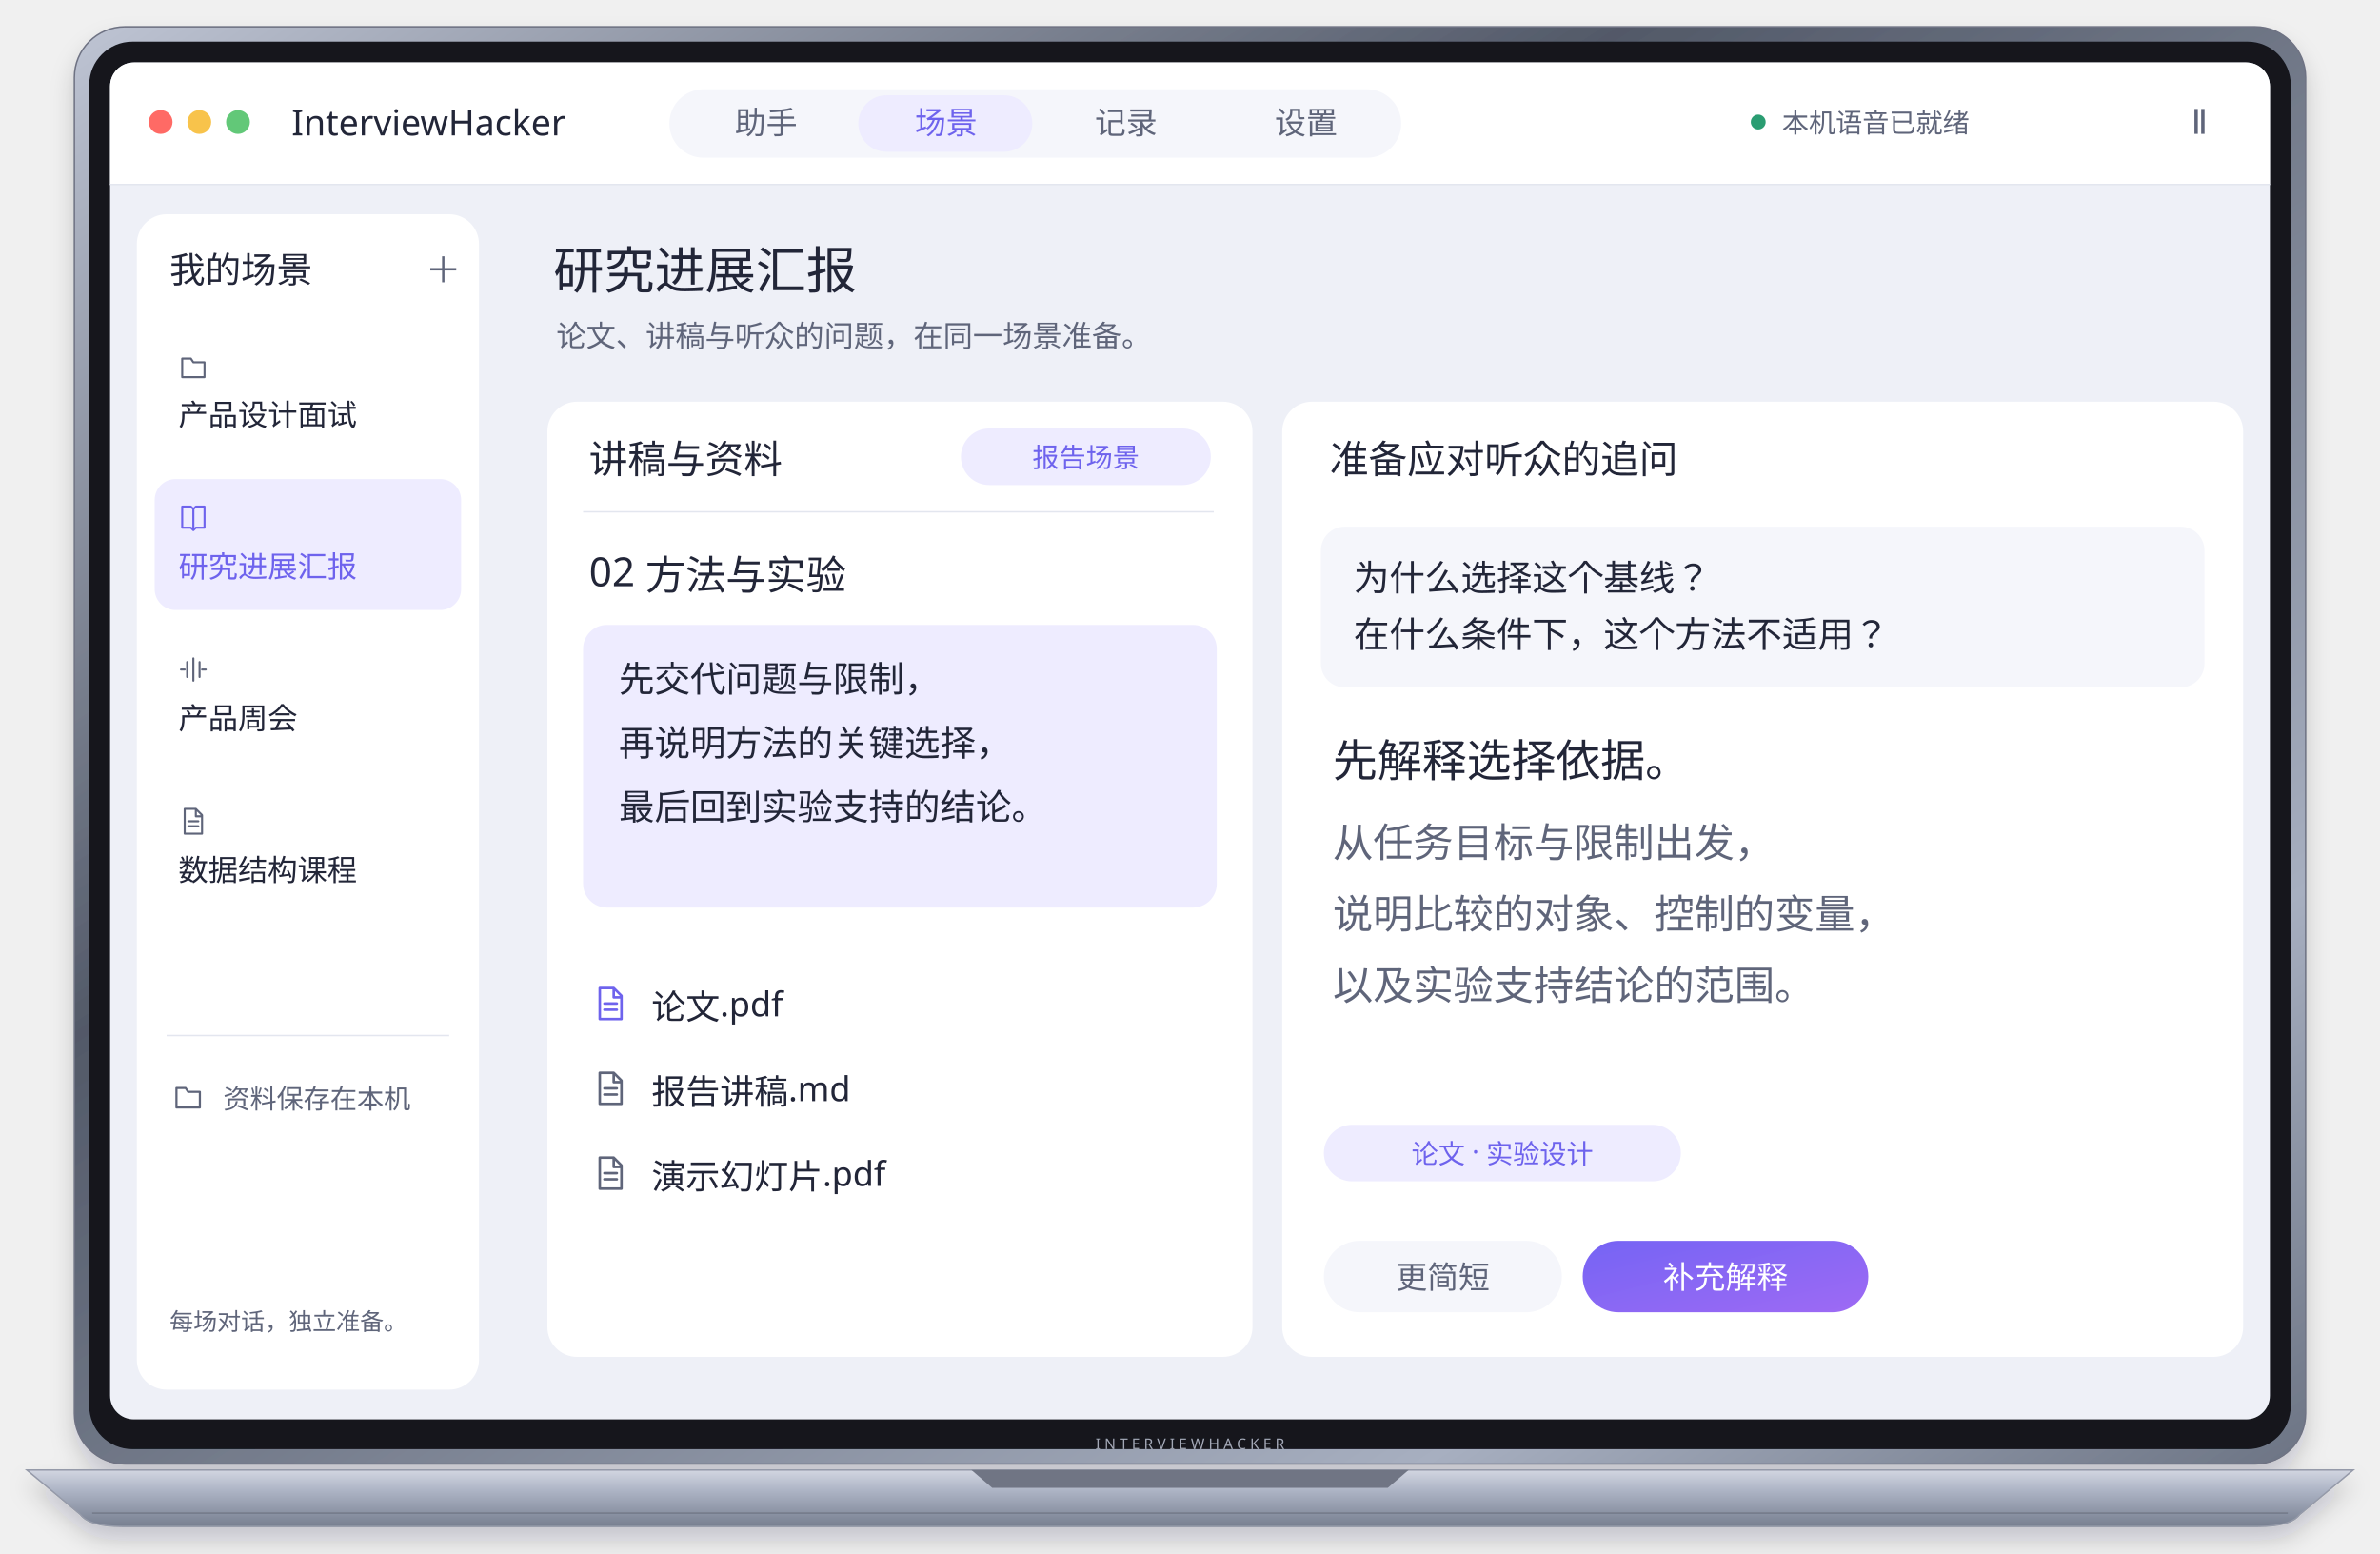
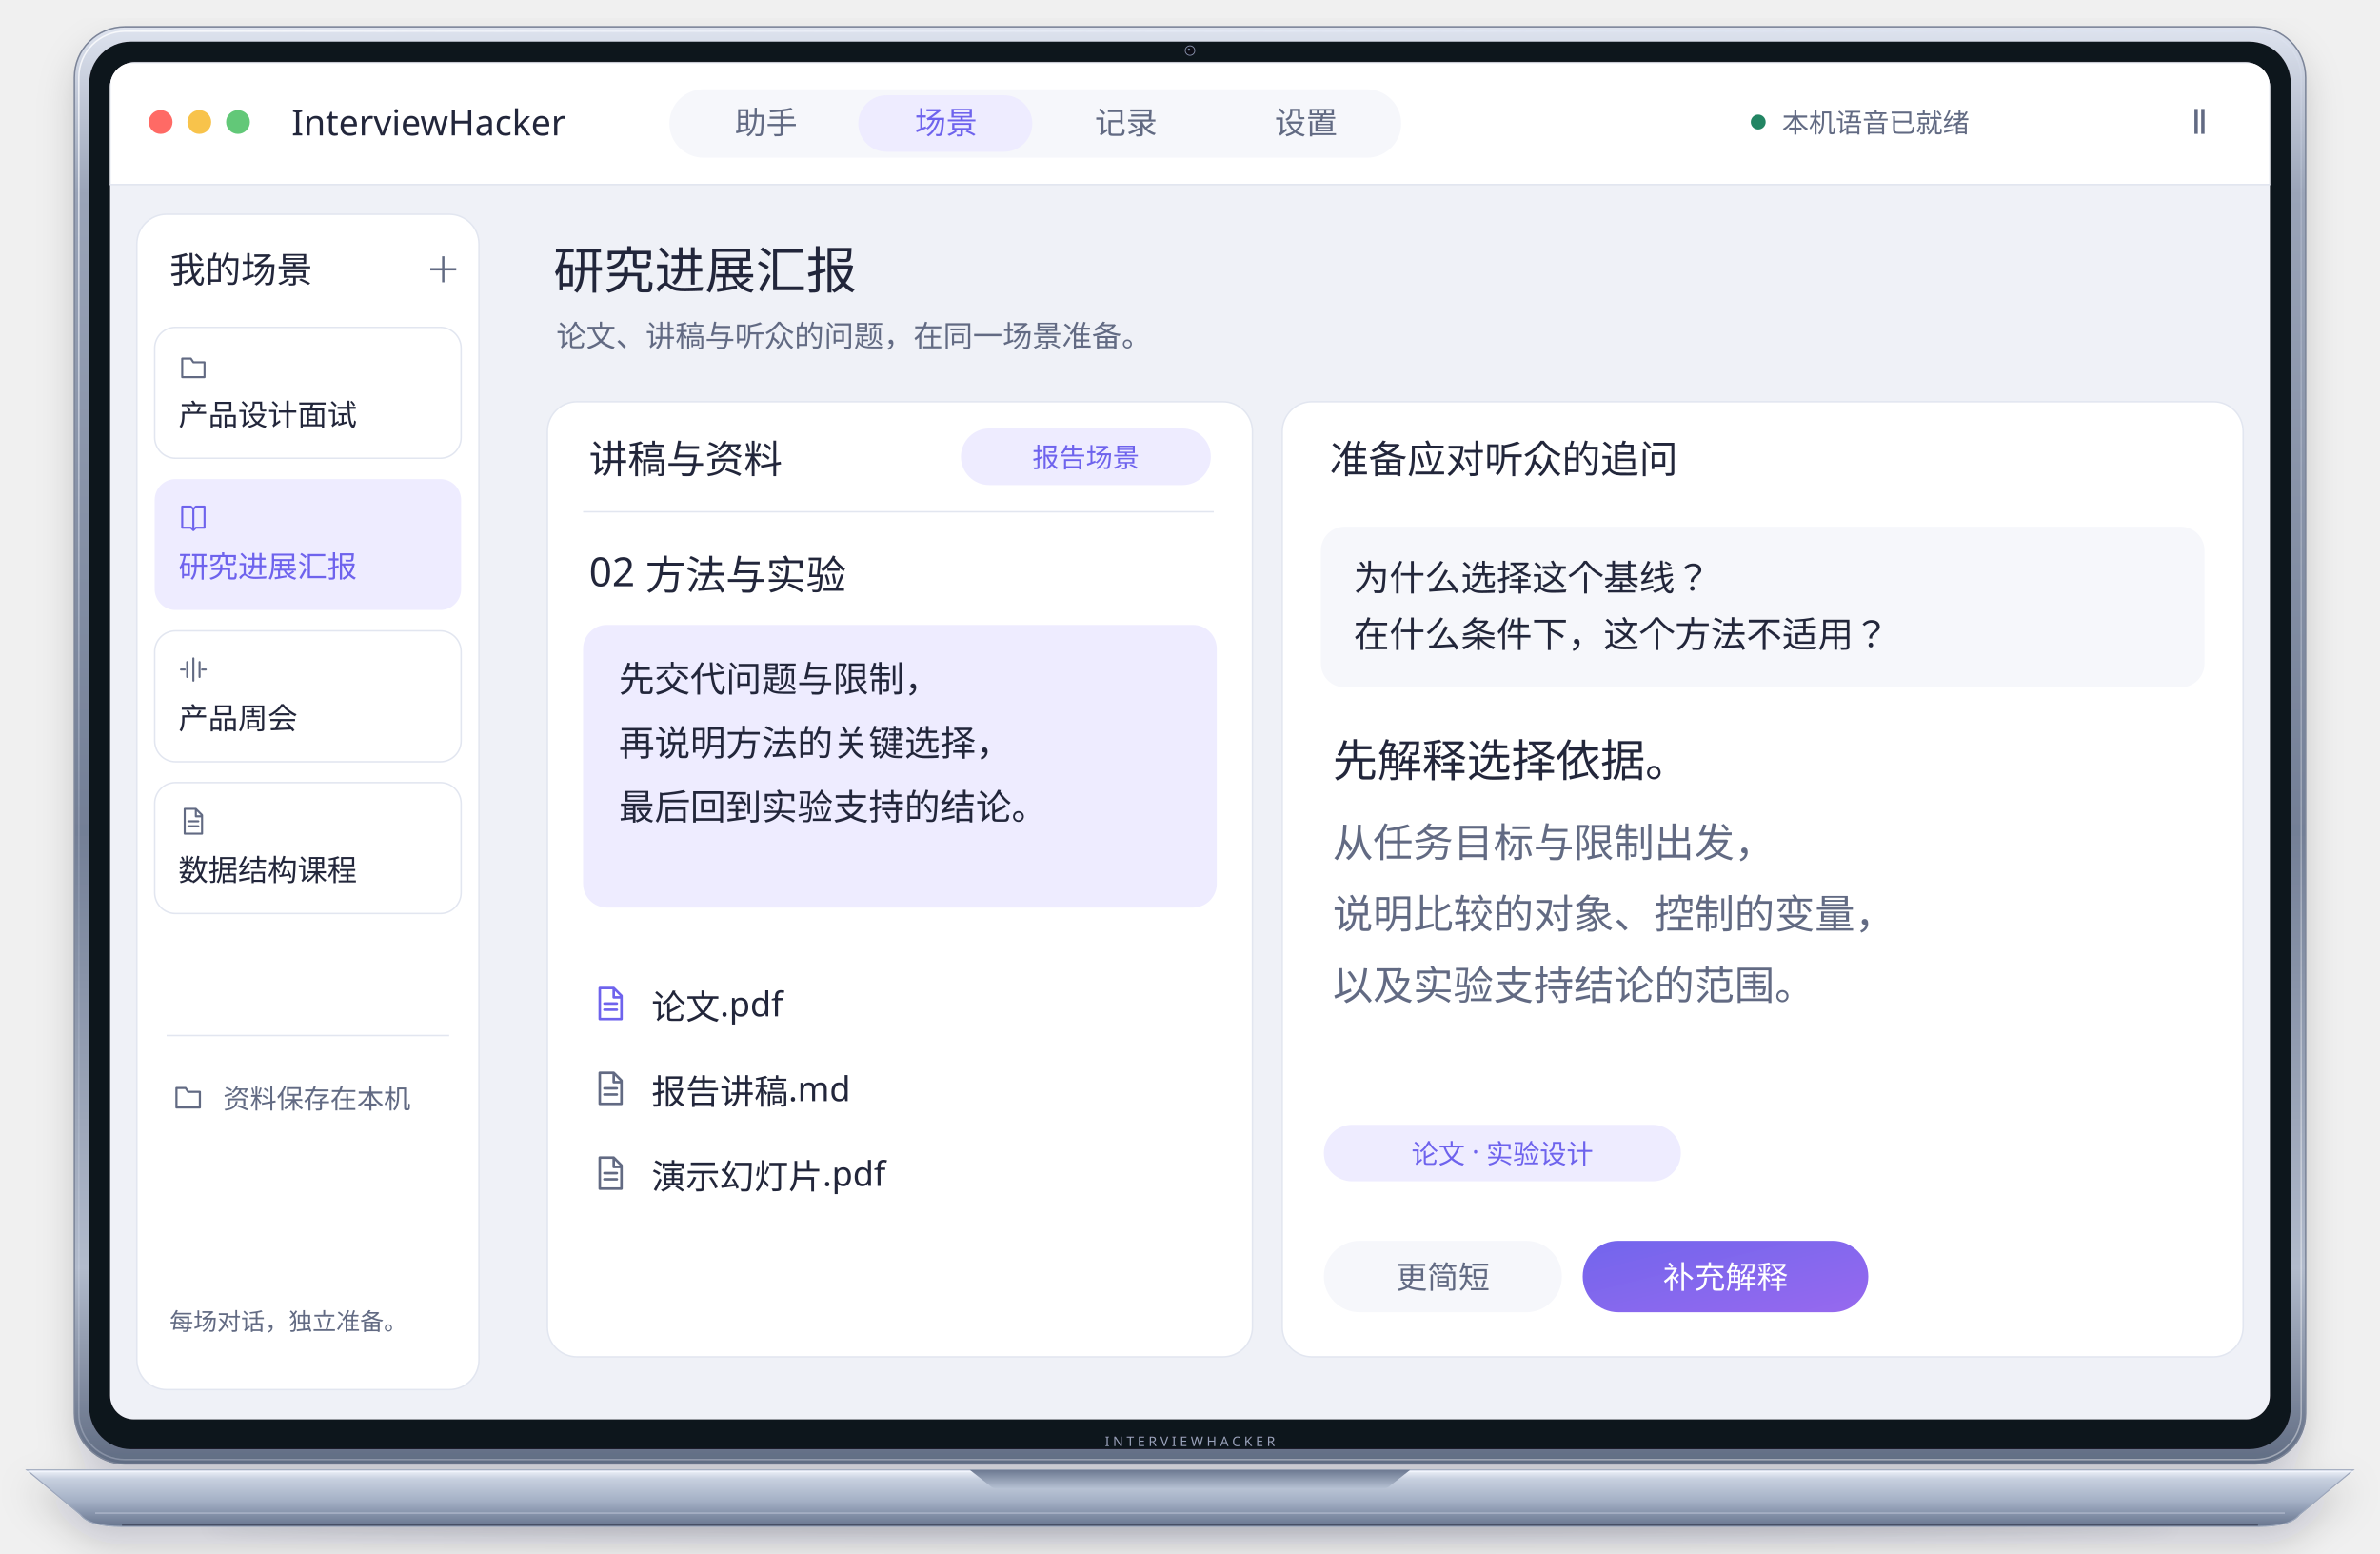
<svg xmlns="http://www.w3.org/2000/svg" width="1600" height="1044" viewBox="0 0 1600 1044" fill="none">
  <defs>
    <linearGradient id="accent" x1="0" y1="0" x2="1" y2="1">
-       <stop stop-color="#7564f4" />
-       <stop offset="1" stop-color="#9e6af4" />
+       <stop stop-color="#7265ed" />
+       <stop offset="1" stop-color="#9769ee" />
    </linearGradient>
-     <linearGradient id="metal" x1="0" y1="0" x2="1" y2="1">
-       <stop stop-color="#bfc5d4" />
-       <stop offset=".35" stop-color="#525968" />
-       <stop offset=".8" stop-color="#a7afc0" />
-       <stop offset="1" stop-color="#6b7383" />
+     <linearGradient id="metal" x1="0" y1="0" x2="0" y2="1">
+       <stop stop-color="#e1e6f1" />
+       <stop offset=".12" stop-color="#9aa4b8" />
+       <stop offset=".56" stop-color="#737f96" />
+       <stop offset=".86" stop-color="#b2bbcc" />
+       <stop offset="1" stop-color="#5d6980" />
+     </linearGradient>
+     <linearGradient id="rim-light" x1="0" y1="0" x2=".7" y2="1">
+       <stop stop-color="#fff" stop-opacity=".8" />
+       <stop offset=".42" stop-color="#e0e8fb" stop-opacity=".14" />
+       <stop offset="1" stop-color="#fff" stop-opacity=".4" />
    </linearGradient>
    <linearGradient id="base" x1="0" y1="0" x2="0" y2="1">
-       <stop stop-color="#d2d6e1" />
-       <stop offset=".35" stop-color="#aeb5c6" />
-       <stop offset="1" stop-color="#777f90" />
+       <stop stop-color="#f0f3fa" />
+       <stop offset=".16" stop-color="#c7d0df" />
+       <stop offset=".55" stop-color="#a4b0c5" />
+       <stop offset="1" stop-color="#67758f" />
+     </linearGradient>
+     <linearGradient id="notch" x1="0" y1="0" x2="0" y2="1">
+       <stop stop-color="#6c7991" />
+       <stop offset="1" stop-color="#b8c3d5" />
    </linearGradient>
    <clipPath id="display">
      <rect x="74" y="42" width="1452" height="912" rx="16" />
    </clipPath>
-     <filter id="device-shadow" x="-10%" y="-10%" width="120%" height="135%">
-       <feDropShadow dx="0" dy="9" stdDeviation="8" flood-color="#0e1427" flood-opacity=".18" />
+     <filter id="device-shadow" x="-8%" y="-6%" width="116%" height="126%">
+       <feDropShadow dx="0" dy="12" stdDeviation="12" flood-color="#0d1426" flood-opacity=".17" />
+     </filter>
+     <filter id="contact-shadow" x="-10%" y="-100%" width="120%" height="300%">
+       <feGaussianBlur stdDeviation="6" />
    </filter>
    <filter id="card-shadow" x="-20%" y="-20%" width="140%" height="160%">
-       <feDropShadow dx="0" dy="22" stdDeviation="22" flood-color="#0e1427" flood-opacity=".18" />
+       <feDropShadow dx="0" dy="15" stdDeviation="17" flood-color="#0d1426" flood-opacity=".16" />
    </filter>
    <filter id="phone-shadow" x="-20%" y="-10%" width="140%" height="130%">
-       <feDropShadow dx="0" dy="12" stdDeviation="10" flood-color="#0e1427" flood-opacity=".2" />
+       <feDropShadow dx="0" dy="12" stdDeviation="10" flood-color="#0d1426" flood-opacity=".18" />
    </filter>
  </defs>
  <g font-family="'HarmonyOS Sans SC','PingFang SC','Microsoft YaHei',sans-serif" text-rendering="geometricPrecision">
+     <ellipse cx="800" cy="1026" rx="660" ry="6" fill="#101626" opacity=".16" filter="url(#contact-shadow)" />
    <g filter="url(#device-shadow)">
-       <rect x="50" y="18" width="1500" height="966" rx="34" fill="url(#metal)" stroke="#6e7283" />
-       <rect x="60" y="28" width="1480" height="946" rx="29" fill="#12141b" stroke="none" />
+       <rect x="50" y="18" width="1500" height="966" rx="34" fill="url(#metal)" stroke="#7b8498" />
+       <rect x="53" y="21" width="1494" height="960" rx="31" fill="none" stroke="url(#rim-light)" />
+       <rect x="60" y="28" width="1480" height="946" rx="28" fill="#10131b" stroke="none" />
+       <path d="M87 42H1513" stroke="#bfc8db" stroke-opacity=".25" />
+       <circle cx="800" cy="34" r="3.2" fill="#090d15" stroke="#8491aa" stroke-width=".6" />
+       <circle cx="799.3" cy="33.3" r=".8" fill="#7186a5" />
      <g clip-path="url(#display)">
-         <rect x="74" y="42" width="1452" height="912" rx="16" fill="#eef0f7" stroke="none" />
-         <rect x="74" y="42" width="1452" height="82" rx="0" fill="#ffffff" stroke="none" />
-         <path d="M74 124H1526" stroke="#e3e6ef" />
+         <rect x="74" y="42" width="1452" height="912" rx="16" fill="#eff1f7" stroke="none" />
+         <rect x="74" y="42" width="1452" height="82" rx="0" fill="#ffffff" stroke="#e2e6f0" />
+         <path d="M74 124H1526" stroke="#e2e6f0" />
        <circle cx="108" cy="82" r="8" fill="#ff6a65" />
        <circle cx="134" cy="82" r="8" fill="#f8c34b" />
        <circle cx="160" cy="82" r="8" fill="#62c878" />
-         <text x="196" y="91" font-size="24" font-weight="500" fill="#222538">InterviewHacker</text>
-         <rect x="450" y="60" width="492" height="46" rx="23" fill="#f5f6fb" stroke="none" />
-         <text x="515" y="90" font-size="21" font-weight="500" fill="#5f657a" text-anchor="middle">助手</text>
+         <text x="196" y="91" font-size="24" font-weight="500" fill="#24283b">InterviewHacker</text>
+         <rect x="450" y="60" width="492" height="46" rx="23" fill="#f6f7fb" stroke="none" />
+         <text x="515" y="90" font-size="21" font-weight="500" fill="#626b83" text-anchor="middle">助手</text>
        <rect x="577" y="64" width="117" height="38" rx="19" fill="#eeecff" stroke="none" />
        <text x="636" y="90" font-size="21" font-weight="500" fill="#6e63ed" text-anchor="middle">场景</text>
-         <text x="757" y="90" font-size="21" font-weight="500" fill="#5f657a" text-anchor="middle">记录</text>
-         <text x="878" y="90" font-size="21" font-weight="500" fill="#5f657a" text-anchor="middle">设置</text>
-         <circle cx="1182" cy="82" r="5" fill="#2b9d72" />
-         <text x="1198" y="89" font-size="18" font-weight="400" fill="#5f657a">本机语音已就绪</text>
-         <text x="1473" y="90" font-size="23" font-weight="400" fill="#5f657a">Ⅱ</text>
-         <rect x="92" y="144" width="230" height="790" rx="20" fill="#ffffff" stroke="none" />
-         <text x="114" y="190" font-size="24" font-weight="500" fill="#222538">我的场景</text>
-         <text x="286" y="190" font-size="24" font-weight="400" fill="#5f657a">＋</text>
-         <rect x="104" y="220" width="206" height="88" rx="14" fill="#ffffff" stroke="none" />
-         <g transform="translate(120 236) scale(0.8333333)" fill="none" stroke="#5f657a" stroke-width="1.65" stroke-linecap="round" stroke-linejoin="round">
+         <text x="757" y="90" font-size="21" font-weight="500" fill="#626b83" text-anchor="middle">记录</text>
+         <text x="878" y="90" font-size="21" font-weight="500" fill="#626b83" text-anchor="middle">设置</text>
+         <circle cx="1182" cy="82" r="5" fill="#248563" />
+         <text x="1198" y="89" font-size="18" font-weight="400" fill="#626b83">本机语音已就绪</text>
+         <text x="1473" y="90" font-size="23" font-weight="400" fill="#626b83">Ⅱ</text>
+         <rect x="92" y="144" width="230" height="790" rx="20" fill="#ffffff" stroke="#e2e6f0" />
+         <text x="114" y="190" font-size="24" font-weight="500" fill="#24283b">我的场景</text>
+         <text x="286" y="190" font-size="24" font-weight="400" fill="#626b83">＋</text>
+         <rect x="104" y="220" width="206" height="88" rx="14" fill="#ffffff" stroke="#e2e6f0" />
+         <g transform="translate(120 236) scale(0.8333333)" fill="none" stroke="#626b83" stroke-width="1.65" stroke-linecap="round" stroke-linejoin="round">
          <path d="M3 6h7l2 3h9v12H3z" />
        </g>
-         <text x="120" y="286" font-size="20" font-weight="400" fill="#222538">产品设计面试</text>
+         <text x="120" y="286" font-size="20" font-weight="400" fill="#24283b">产品设计面试</text>
        <rect x="104" y="322" width="206" height="88" rx="14" fill="#eeecff" stroke="none" />
        <g transform="translate(120 338) scale(0.8333333)" fill="none" stroke="#6e63ed" stroke-width="1.65" stroke-linecap="round" stroke-linejoin="round">
          <path d="M3 3h7l2 2 2-2h7v17h-7l-2 2-2-2H3zM12 5v17" />
        </g>
        <text x="120" y="388" font-size="20" font-weight="500" fill="#6e63ed">研究进展汇报</text>
-         <rect x="104" y="424" width="206" height="88" rx="14" fill="#ffffff" stroke="none" />
-         <g transform="translate(120 440) scale(0.8333333)" fill="none" stroke="#5f657a" stroke-width="1.65" stroke-linecap="round" stroke-linejoin="round">
+         <rect x="104" y="424" width="206" height="88" rx="14" fill="#ffffff" stroke="#e2e6f0" />
+         <g transform="translate(120 440) scale(0.8333333)" fill="none" stroke="#626b83" stroke-width="1.65" stroke-linecap="round" stroke-linejoin="round">
          <path d="M2 12h3m2-6v12m5-15v18m5-15v12m2-6h3" />
        </g>
-         <text x="120" y="490" font-size="20" font-weight="400" fill="#222538">产品周会</text>
-         <rect x="104" y="526" width="206" height="88" rx="14" fill="#ffffff" stroke="none" />
-         <g transform="translate(120 542) scale(0.8333333)" fill="none" stroke="#5f657a" stroke-width="1.65" stroke-linecap="round" stroke-linejoin="round">
+         <text x="120" y="490" font-size="20" font-weight="400" fill="#24283b">产品周会</text>
+         <rect x="104" y="526" width="206" height="88" rx="14" fill="#ffffff" stroke="#e2e6f0" />
+         <g transform="translate(120 542) scale(0.8333333)" fill="none" stroke="#626b83" stroke-width="1.65" stroke-linecap="round" stroke-linejoin="round">
          <path d="M5 2h9l5 5v15H5zM14 2v6h5M8 12h8M8 16h8" />
        </g>
-         <text x="120" y="592" font-size="20" font-weight="400" fill="#222538">数据结构课程</text>
-         <path d="M112 696H302" stroke="#e3e6ef" />
-         <g transform="translate(116 726) scale(0.875)" fill="none" stroke="#5f657a" stroke-width="1.65" stroke-linecap="round" stroke-linejoin="round">
+         <text x="120" y="592" font-size="20" font-weight="400" fill="#24283b">数据结构课程</text>
+         <path d="M112 696H302" stroke="#e2e6f0" />
+         <g transform="translate(116 726) scale(0.875)" fill="none" stroke="#626b83" stroke-width="1.65" stroke-linecap="round" stroke-linejoin="round">
          <path d="M3 6h7l2 3h9v12H3z" />
        </g>
-         <text x="150" y="745" font-size="18" font-weight="400" fill="#5f657a">资料保存在本机</text>
-         <text x="114" y="894" font-size="16" font-weight="400" fill="#5f657a">每场对话，独立准备。</text>
-         <text x="372" y="194" font-size="34" font-weight="500" fill="#222538">研究进展汇报</text>
-         <text x="374" y="233" font-size="20" font-weight="400" fill="#5f657a">论文、讲稿与听众的问题，在同一场景准备。</text>
-         <rect x="368" y="270" width="474" height="642" rx="20" fill="#ffffff" stroke="none" />
-         <rect x="862" y="270" width="646" height="642" rx="20" fill="#ffffff" stroke="none" />
-         <text x="396" y="318" font-size="26" font-weight="500" fill="#222538">讲稿与资料</text>
+         <text x="150" y="745" font-size="18" font-weight="400" fill="#626b83">资料保存在本机</text>
+         <text x="114" y="894" font-size="16" font-weight="400" fill="#626b83">每场对话，独立准备。</text>
+         <text x="372" y="194" font-size="34" font-weight="500" fill="#24283b">研究进展汇报</text>
+         <text x="374" y="233" font-size="20" font-weight="400" fill="#626b83">论文、讲稿与听众的问题，在同一场景准备。</text>
+         <rect x="368" y="270" width="474" height="642" rx="20" fill="#ffffff" stroke="#e2e6f0" />
+         <rect x="862" y="270" width="646" height="642" rx="20" fill="#ffffff" stroke="#e2e6f0" />
+         <text x="396" y="318" font-size="26" font-weight="500" fill="#24283b">讲稿与资料</text>
        <rect x="646" y="288" width="168" height="38" rx="19" fill="#eeecff" stroke="none" />
        <text x="730" y="314" font-size="18" font-weight="500" fill="#6e63ed" text-anchor="middle">报告场景</text>
-         <path d="M392 344H816" stroke="#e3e6ef" />
-         <text x="396" y="394" font-size="27" font-weight="500" fill="#222538">02  方法与实验</text>
+         <path d="M392 344H816" stroke="#e2e6f0" />
+         <text x="396" y="394" font-size="27" font-weight="500" fill="#24283b">02  方法与实验</text>
        <rect x="392" y="420" width="426" height="190" rx="16" fill="#eeecff" stroke="none" />
-         <text x="416" y="465" font-size="24" font-weight="400" fill="#222538">先交代问题与限制，</text>
-         <text x="416" y="508" font-size="24" font-weight="400" fill="#222538">再说明方法的关键选择，</text>
-         <text x="416" y="551" font-size="24" font-weight="400" fill="#222538">最后回到实验支持的结论。</text>
+         <text x="416" y="465" font-size="24" font-weight="400" fill="#24283b">先交代问题与限制，</text>
+         <text x="416" y="508" font-size="24" font-weight="400" fill="#24283b">再说明方法的关键选择，</text>
+         <text x="416" y="551" font-size="24" font-weight="400" fill="#24283b">最后回到实验支持的结论。</text>
        <g transform="translate(398 662) scale(1.041667)" fill="none" stroke="#6e63ed" stroke-width="1.65" stroke-linecap="round" stroke-linejoin="round">
          <path d="M5 2h9l5 5v15H5zM14 2v6h5M8 12h8M8 16h8" />
        </g>
-         <text x="438" y="685" font-size="23" font-weight="400" fill="#222538">论文.pdf</text>
-         <g transform="translate(398 719) scale(1.041667)" fill="none" stroke="#5f657a" stroke-width="1.65" stroke-linecap="round" stroke-linejoin="round">
+         <text x="438" y="685" font-size="23" font-weight="400" fill="#24283b">论文.pdf</text>
+         <g transform="translate(398 719) scale(1.041667)" fill="none" stroke="#626b83" stroke-width="1.65" stroke-linecap="round" stroke-linejoin="round">
          <path d="M5 2h9l5 5v15H5zM14 2v6h5M8 12h8M8 16h8" />
        </g>
-         <text x="438" y="742" font-size="23" font-weight="400" fill="#222538">报告讲稿.md</text>
-         <g transform="translate(398 776) scale(1.041667)" fill="none" stroke="#5f657a" stroke-width="1.65" stroke-linecap="round" stroke-linejoin="round">
+         <text x="438" y="742" font-size="23" font-weight="400" fill="#24283b">报告讲稿.md</text>
+         <g transform="translate(398 776) scale(1.041667)" fill="none" stroke="#626b83" stroke-width="1.65" stroke-linecap="round" stroke-linejoin="round">
          <path d="M5 2h9l5 5v15H5zM14 2v6h5M8 12h8M8 16h8" />
        </g>
-         <text x="438" y="799" font-size="23" font-weight="400" fill="#222538">演示幻灯片.pdf</text>
-         <text x="894" y="318" font-size="26" font-weight="500" fill="#222538">准备应对听众的追问</text>
-         <rect x="888" y="354" width="594" height="108" rx="16" fill="#f5f6fb" stroke="none" />
-         <text x="910" y="397" font-size="24" font-weight="400" fill="#222538">为什么选择这个基线？</text>
-         <text x="910" y="435" font-size="24" font-weight="400" fill="#222538">在什么条件下，这个方法不适用？</text>
-         <text x="896" y="522" font-size="30" font-weight="500" fill="#222538">先解释选择依据。</text>
-         <text x="896" y="576" font-size="27" font-weight="400" fill="#5f657a">从任务目标与限制出发，</text>
-         <text x="896" y="624" font-size="27" font-weight="400" fill="#5f657a">说明比较的对象、控制的变量，</text>
-         <text x="896" y="672" font-size="27" font-weight="400" fill="#5f657a">以及实验支持结论的范围。</text>
+         <text x="438" y="799" font-size="23" font-weight="400" fill="#24283b">演示幻灯片.pdf</text>
+         <text x="894" y="318" font-size="26" font-weight="500" fill="#24283b">准备应对听众的追问</text>
+         <rect x="888" y="354" width="594" height="108" rx="16" fill="#f6f7fb" stroke="none" />
+         <text x="910" y="397" font-size="24" font-weight="400" fill="#24283b">为什么选择这个基线？</text>
+         <text x="910" y="435" font-size="24" font-weight="400" fill="#24283b">在什么条件下，这个方法不适用？</text>
+         <text x="896" y="522" font-size="30" font-weight="500" fill="#24283b">先解释选择依据。</text>
+         <text x="896" y="576" font-size="27" font-weight="400" fill="#626b83">从任务目标与限制出发，</text>
+         <text x="896" y="624" font-size="27" font-weight="400" fill="#626b83">说明比较的对象、控制的变量，</text>
+         <text x="896" y="672" font-size="27" font-weight="400" fill="#626b83">以及实验支持结论的范围。</text>
        <rect x="890" y="756" width="240" height="38" rx="19" fill="#eeecff" stroke="none" />
        <text x="1010" y="782" font-size="18" font-weight="500" fill="#6e63ed" text-anchor="middle">论文 · 实验设计</text>
-         <rect x="890" y="834" width="160" height="48" rx="24" fill="#f5f6fb" stroke="none" />
-         <text x="970" y="866" font-size="21" font-weight="500" fill="#5f657a" text-anchor="middle">更简短</text>
+         <rect x="890" y="834" width="160" height="48" rx="24" fill="#f6f7fb" stroke="none" />
+         <text x="970" y="866" font-size="21" font-weight="500" fill="#626b83" text-anchor="middle">更简短</text>
        <rect x="1064" y="834" width="192" height="48" rx="24" fill="url(#accent)" stroke="none" />
        <text x="1160" y="866" font-size="21" font-weight="500" fill="#fff" text-anchor="middle">补充解释</text>
      </g>
-       <text x="800" y="974" font-size="10" font-weight="500" fill="#a4a8b6" text-anchor="middle">I N T E R V I E W H A C K E R</text>
-       <path d="M18 988H1582L1546 1018Q1540 1026 1518 1026H82Q60 1026 54 1018Z" fill="url(#base)" stroke="#959aa9" />
-       <path d="M653 988H947L933 1000H667Z" fill="#707584" />
-       <path d="M62 1017H1538" stroke="#636978" opacity=".6" />
+       <path d="M88 44H1511" stroke="#fff" stroke-opacity=".18" />
+       <text x="800" y="972" font-size="9" font-weight="500" fill="#98a3ba" text-anchor="middle">I N T E R V I E W H A C K E R</text>
+       <path d="M18 988H1582L1546 1018Q1540 1026 1518 1026H82Q60 1026 54 1018Z" fill="url(#base)" stroke="#9ca6bb" stroke-width=".8" />
+       <path d="M18 989H1582" stroke="#f4f6fd" stroke-opacity=".8" />
+       <path d="M652 988H948L934 999Q932 1001 926 1001H674Q668 1001 666 999Z" fill="url(#notch)" />
+       <path d="M64 1017H1536" stroke="#f0f3fc" stroke-opacity=".34" />
+       <path d="M82 1025H1518" stroke="#3a4356" stroke-opacity=".74" />
    </g>
  </g>
</svg>
